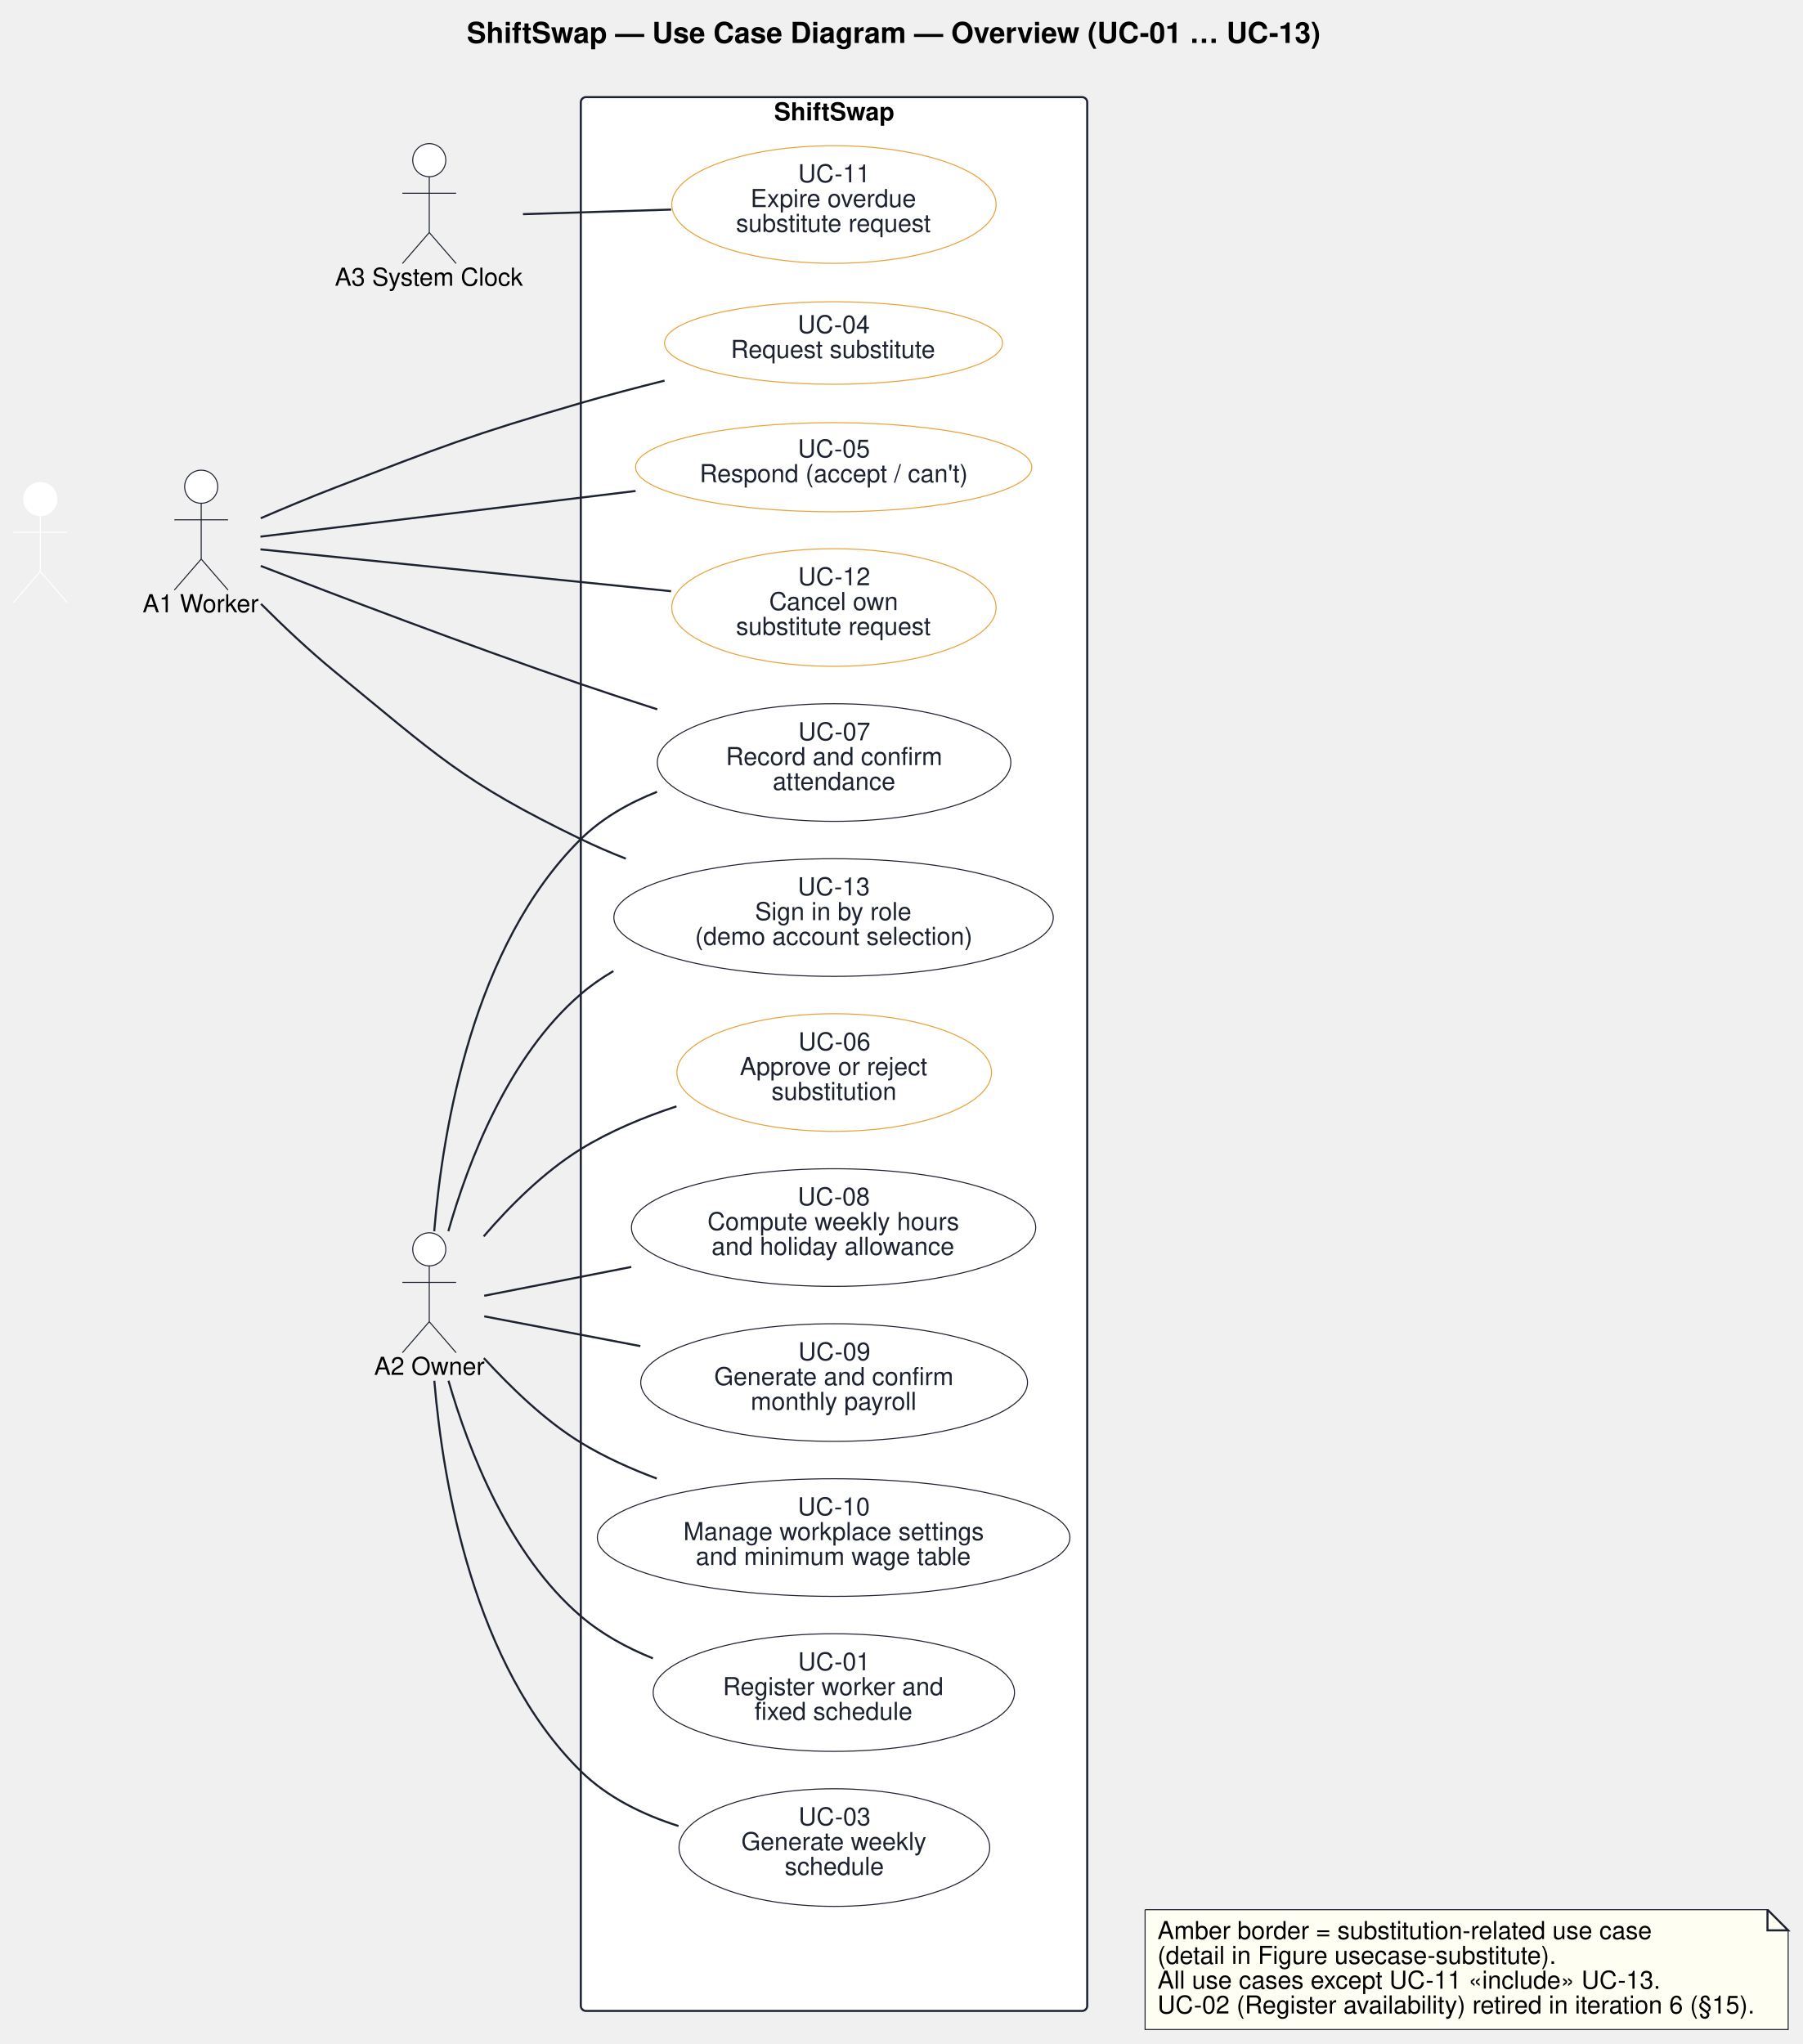
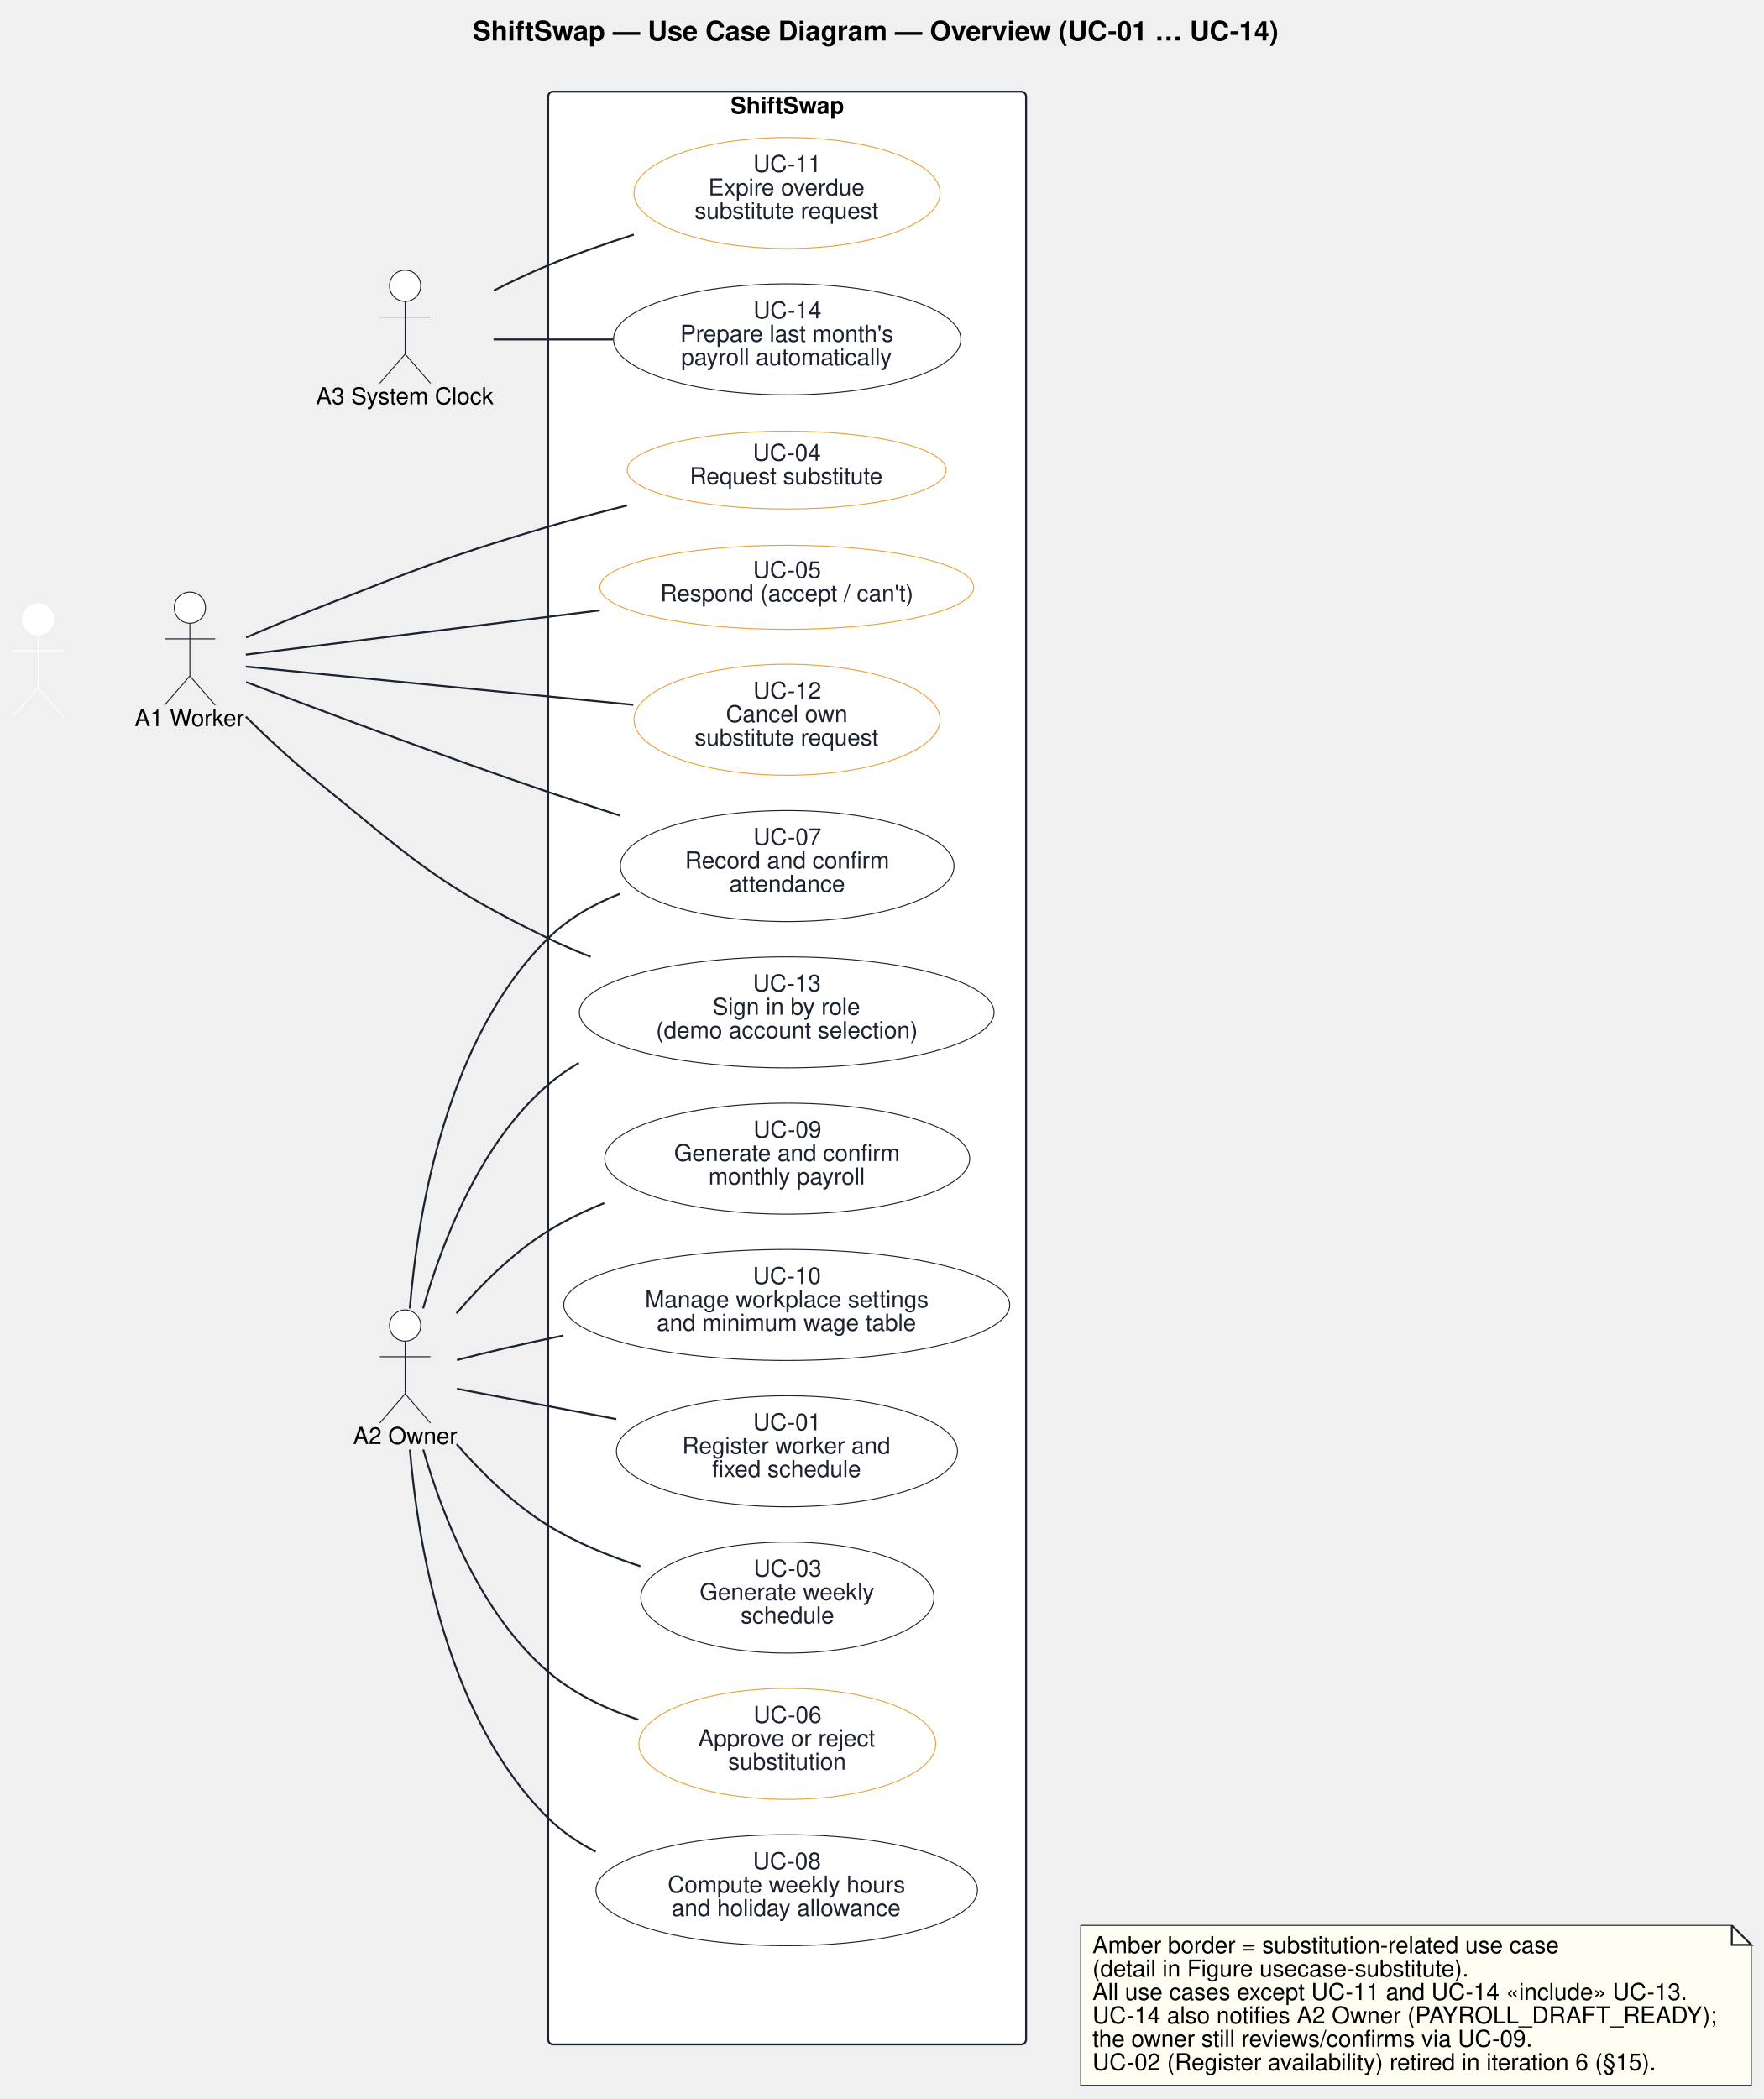
- <svg xmlns="http://www.w3.org/2000/svg" contentStyleType="text/css" data-diagram-type="DESCRIPTION" height="989px" preserveAspectRatio="none" style="width:872px;height:989px;background:#FFFFFF;" version="1.1" viewBox="0 0 872 989" width="872px" zoomAndPan="magnify">
+ <svg xmlns="http://www.w3.org/2000/svg" contentStyleType="text/css" data-diagram-type="DESCRIPTION" height="1076px" preserveAspectRatio="none" style="width:904px;height:1076px;background:#FFFFFF;" version="1.1" viewBox="0 0 904 1076" width="904px" zoomAndPan="magnify">
  <defs />
  <g>
-     <text fill="#000000" font-family="Helvetica" font-size="14" font-weight="bold" lengthAdjust="spacing" textLength="412.344" x="225.828" y="20.78">ShiftSwap — Use Case Diagram — Overview (UC-01 … UC-13)</text>
+     <text fill="#000000" font-family="Helvetica" font-size="14" font-weight="bold" lengthAdjust="spacing" textLength="412.344" x="242.328" y="20.78">ShiftSwap — Use Case Diagram — Overview (UC-01 … UC-14)</text>
    <g class="cluster" data-entity="Boundary" data-source-line="44" data-uid="ent0007" id="cluster_Boundary">
-       <rect fill="#FFFFFF" height="926" rx="2.5" ry="2.5" style="stroke:#1C2230;stroke-width:1;" width="245" x="281" y="47" />
+       <rect fill="#FFFFFF" height="1001" rx="2.5" ry="2.5" style="stroke:#1C2230;stroke-width:1;" width="245" x="281" y="47" />
      <text fill="#000000" font-family="Helvetica" font-size="12" font-weight="bold" lengthAdjust="spacing" textLength="58.002" x="374.499" y="58.24">ShiftSwap</text>
    </g>
    <g class="entity" data-entity="Spacer" data-source-line="36" data-uid="ent0002" id="entity_Spacer">
-       <ellipse cx="19.5" cy="241.5" fill="#FFFFFF" rx="8" ry="8" style="stroke:#FFFFFF;stroke-width:0.5;" />
-       <path d="M19.5,249.5 L19.5,276.5 M6.5,257.5 L32.5,257.5 M19.5,276.5 L6.5,291.5 M19.5,276.5 L32.5,291.5" fill="none" style="stroke:#FFFFFF;stroke-width:0.5;" />
+       <ellipse cx="19.5" cy="317.5" fill="#FFFFFF" rx="8" ry="8" style="stroke:#FFFFFF;stroke-width:0.5;" />
+       <path d="M19.5,325.5 L19.5,352.5 M6.5,333.5 L32.5,333.5 M19.5,352.5 L6.5,367.5 M19.5,352.5 L32.5,367.5" fill="none" style="stroke:#FFFFFF;stroke-width:0.5;" />
    </g>
    <g class="entity" data-entity="A1" data-source-line="38" data-uid="ent0003" id="entity_A1">
-       <ellipse cx="97.339" cy="235.5" fill="#FFFFFF" rx="8" ry="8" style="stroke:#1C2230;stroke-width:0.5;" />
-       <path d="M97.339,243.5 L97.339,270.5 M84.339,251.5 L110.339,251.5 M97.339,270.5 L84.339,285.5 M97.339,270.5 L110.339,285.5" fill="none" style="stroke:#1C2230;stroke-width:0.5;" />
-       <text fill="#000000" font-family="Helvetica" font-size="12" lengthAdjust="spacing" textLength="56.678" x="69" y="296.24">A1 Worker</text>
+       <ellipse cx="97.339" cy="311.5" fill="#FFFFFF" rx="8" ry="8" style="stroke:#1C2230;stroke-width:0.5;" />
+       <path d="M97.339,319.5 L97.339,346.5 M84.339,327.5 L110.339,327.5 M97.339,346.5 L84.339,361.5 M97.339,346.5 L110.339,361.5" fill="none" style="stroke:#1C2230;stroke-width:0.5;" />
+       <text fill="#000000" font-family="Helvetica" font-size="12" lengthAdjust="spacing" textLength="56.678" x="69" y="372.24">A1 Worker</text>
    </g>
    <g class="entity" data-entity="A3" data-source-line="39" data-uid="ent0004" id="entity_A3">
-       <ellipse cx="207.68" cy="77.5" fill="#FFFFFF" rx="8" ry="8" style="stroke:#1C2230;stroke-width:0.5;" />
-       <path d="M207.68,85.5 L207.68,112.5 M194.68,93.5 L220.68,93.5 M207.68,112.5 L194.68,127.5 M207.68,112.5 L220.68,127.5" fill="none" style="stroke:#1C2230;stroke-width:0.5;" />
-       <text fill="#000000" font-family="Helvetica" font-size="12" lengthAdjust="spacing" textLength="91.359" x="162" y="138.24">A3 System Clock</text>
+       <ellipse cx="207.68" cy="146.5" fill="#FFFFFF" rx="8" ry="8" style="stroke:#1C2230;stroke-width:0.5;" />
+       <path d="M207.68,154.5 L207.68,181.5 M194.68,162.5 L220.68,162.5 M207.68,181.5 L194.68,196.5 M207.68,181.5 L220.68,196.5" fill="none" style="stroke:#1C2230;stroke-width:0.5;" />
+       <text fill="#000000" font-family="Helvetica" font-size="12" lengthAdjust="spacing" textLength="91.359" x="162" y="207.24">A3 System Clock</text>
    </g>
-     <g class="entity" data-entity="A2" data-source-line="66" data-uid="ent0020" id="entity_A2">
-       <ellipse cx="207.678" cy="604.5" fill="#FFFFFF" rx="8" ry="8" style="stroke:#1C2230;stroke-width:0.5;" />
-       <path d="M207.678,612.5 L207.678,639.5 M194.678,620.5 L220.678,620.5 M207.678,639.5 L194.678,654.5 M207.678,639.5 L220.678,654.5" fill="none" style="stroke:#1C2230;stroke-width:0.5;" />
-       <text fill="#000000" font-family="Helvetica" font-size="12" lengthAdjust="spacing" textLength="53.355" x="181" y="665.24">A2 Owner</text>
+     <g class="entity" data-entity="A2" data-source-line="67" data-uid="ent0021" id="entity_A2">
+       <ellipse cx="207.678" cy="679.5" fill="#FFFFFF" rx="8" ry="8" style="stroke:#1C2230;stroke-width:0.5;" />
+       <path d="M207.678,687.5 L207.678,714.5 M194.678,695.5 L220.678,695.5 M207.678,714.5 L194.678,729.5 M207.678,714.5 L220.678,729.5" fill="none" style="stroke:#1C2230;stroke-width:0.5;" />
+       <text fill="#000000" font-family="Helvetica" font-size="12" lengthAdjust="spacing" textLength="53.355" x="181" y="740.24">A2 Owner</text>
    </g>
-     <g class="entity" data-entity="N1" data-source-line="89" data-uid="ent0036" id="entity_N1">
-       <path d="M554,924 L554,982 L865.115,982 L865.115,934 L855.115,924 L554,924" fill="#FFFEF2" style="stroke:#1C2230;stroke-width:0.5;" />
-       <path d="M855.115,924 L855.115,934 L865.115,934 L855.115,924" fill="#FFFEF2" style="stroke:#1C2230;stroke-width:1;" />
-       <text fill="#000000" font-family="Helvetica" font-size="12" lengthAdjust="spacing" textLength="239.795" x="560" y="938.24">Amber border = substitution-related use case</text>
-       <text fill="#000000" font-family="Helvetica" font-size="12" lengthAdjust="spacing" textLength="193.424" x="560" y="950.24">(detail in Figure usecase-substitute).</text>
-       <text fill="#000000" font-family="Helvetica" font-size="12" lengthAdjust="spacing" textLength="243.451" x="560" y="962.24">All use cases except UC-11 «include» UC-13.</text>
-       <text fill="#000000" font-family="Helvetica" font-size="12" lengthAdjust="spacing" textLength="290.115" x="560" y="974.24">UC-02 (Register availability) retired in iteration 6 (§15).</text>
+     <g class="entity" data-entity="N1" data-source-line="91" data-uid="ent0038" id="entity_N1">
+       <path d="M554,987 L554,1069 L897.775,1069 L897.775,997 L887.775,987 L554,987" fill="#FFFEF2" style="stroke:#1C2230;stroke-width:0.5;" />
+       <path d="M887.775,987 L887.775,997 L897.775,997 L887.775,987" fill="#FFFEF2" style="stroke:#1C2230;stroke-width:1;" />
+       <text fill="#000000" font-family="Helvetica" font-size="12" lengthAdjust="spacing" textLength="239.795" x="560" y="1001.24">Amber border = substitution-related use case</text>
+       <text fill="#000000" font-family="Helvetica" font-size="12" lengthAdjust="spacing" textLength="193.424" x="560" y="1013.24">(detail in Figure usecase-substitute).</text>
+       <text fill="#000000" font-family="Helvetica" font-size="12" lengthAdjust="spacing" textLength="304.816" x="560" y="1025.24">All use cases except UC-11 and UC-14 «include» UC-13.</text>
+       <text fill="#000000" font-family="Helvetica" font-size="12" lengthAdjust="spacing" textLength="322.775" x="560" y="1037.24">UC-14 also notifies A2 Owner (PAYROLL_DRAFT_READY);</text>
+       <text fill="#000000" font-family="Helvetica" font-size="12" lengthAdjust="spacing" textLength="226.066" x="560" y="1049.24">the owner still reviews/confirms via UC-09.</text>
+       <text fill="#000000" font-family="Helvetica" font-size="12" lengthAdjust="spacing" textLength="290.115" x="560" y="1061.24">UC-02 (Register availability) retired in iteration 6 (§15).</text>
    </g>
    <g class="entity" data-entity="UC04" data-source-line="46" data-uid="ent0008" id="entity_UC04">
-       <ellipse cx="403.266" cy="165.971" fill="#FFFFFF" rx="81.766" ry="19.971" style="stroke:#E9A23B;stroke-width:0.5;" />
-       <text fill="#1C2230" font-family="Helvetica" font-size="12" lengthAdjust="spacing" textLength="34.676" x="385.929" y="161.211">UC-04</text>
-       <text fill="#1C2230" font-family="Helvetica" font-size="12" lengthAdjust="spacing" textLength="99.393" x="353.57" y="173.211">Request substitute</text>
+       <ellipse cx="403.266" cy="240.971" fill="#FFFFFF" rx="81.766" ry="19.971" style="stroke:#E9A23B;stroke-width:0.5;" />
+       <text fill="#1C2230" font-family="Helvetica" font-size="12" lengthAdjust="spacing" textLength="34.676" x="385.929" y="236.211">UC-04</text>
+       <text fill="#1C2230" font-family="Helvetica" font-size="12" lengthAdjust="spacing" textLength="99.393" x="353.57" y="248.211">Request substitute</text>
    </g>
    <g class="entity" data-entity="UC05" data-source-line="47" data-uid="ent0009" id="entity_UC05">
-       <ellipse cx="403.339" cy="226.068" fill="#FFFFFF" rx="95.839" ry="21.568" style="stroke:#E9A23B;stroke-width:0.5;" />
-       <text fill="#1C2230" font-family="Helvetica" font-size="12" lengthAdjust="spacing" textLength="34.676" x="386.001" y="221.308">UC-05</text>
-       <text fill="#1C2230" font-family="Helvetica" font-size="12" lengthAdjust="spacing" textLength="129.691" x="338.493" y="233.308">Respond (accept / can't)</text>
+       <ellipse cx="403.339" cy="301.068" fill="#FFFFFF" rx="95.839" ry="21.568" style="stroke:#E9A23B;stroke-width:0.5;" />
+       <text fill="#1C2230" font-family="Helvetica" font-size="12" lengthAdjust="spacing" textLength="34.676" x="386.001" y="296.308">UC-05</text>
+       <text fill="#1C2230" font-family="Helvetica" font-size="12" lengthAdjust="spacing" textLength="129.691" x="338.493" y="308.308">Respond (accept / can't)</text>
    </g>
    <g class="entity" data-entity="UC12" data-source-line="48" data-uid="ent0010" id="entity_UC12">
-       <ellipse cx="403.464" cy="293.956" fill="#FFFFFF" rx="78.464" ry="28.456" style="stroke:#E9A23B;stroke-width:0.5;" />
-       <text fill="#1C2230" font-family="Helvetica" font-size="12" lengthAdjust="spacing" textLength="34.676" x="386.126" y="283.196">UC-12</text>
-       <text fill="#1C2230" font-family="Helvetica" font-size="12" lengthAdjust="spacing" textLength="62.701" x="372.114" y="295.196">Cancel own</text>
-       <text fill="#1C2230" font-family="Helvetica" font-size="12" lengthAdjust="spacing" textLength="94.723" x="356.103" y="307.196">substitute request</text>
+       <ellipse cx="403.464" cy="368.956" fill="#FFFFFF" rx="78.464" ry="28.456" style="stroke:#E9A23B;stroke-width:0.5;" />
+       <text fill="#1C2230" font-family="Helvetica" font-size="12" lengthAdjust="spacing" textLength="34.676" x="386.126" y="358.196">UC-12</text>
+       <text fill="#1C2230" font-family="Helvetica" font-size="12" lengthAdjust="spacing" textLength="62.701" x="372.114" y="370.196">Cancel own</text>
+       <text fill="#1C2230" font-family="Helvetica" font-size="12" lengthAdjust="spacing" textLength="94.723" x="356.103" y="382.196">substitute request</text>
    </g>
    <g class="entity" data-entity="UC07" data-source-line="51" data-uid="ent0011" id="entity_UC07">
-       <ellipse cx="403.529" cy="368.956" fill="#FFFFFF" rx="85.528" ry="28.456" style="stroke:#1C2230;stroke-width:0.5;" />
-       <text fill="#1C2230" font-family="Helvetica" font-size="12" lengthAdjust="spacing" textLength="34.676" x="386.191" y="358.196">UC-07</text>
-       <text fill="#1C2230" font-family="Helvetica" font-size="12" lengthAdjust="spacing" textLength="104.713" x="351.172" y="370.196">Record and confirm</text>
-       <text fill="#1C2230" font-family="Helvetica" font-size="12" lengthAdjust="spacing" textLength="59.385" x="373.836" y="382.196">attendance</text>
+       <ellipse cx="403.529" cy="443.956" fill="#FFFFFF" rx="85.528" ry="28.456" style="stroke:#1C2230;stroke-width:0.5;" />
+       <text fill="#1C2230" font-family="Helvetica" font-size="12" lengthAdjust="spacing" textLength="34.676" x="386.191" y="433.196">UC-07</text>
+       <text fill="#1C2230" font-family="Helvetica" font-size="12" lengthAdjust="spacing" textLength="104.713" x="351.172" y="445.196">Record and confirm</text>
+       <text fill="#1C2230" font-family="Helvetica" font-size="12" lengthAdjust="spacing" textLength="59.385" x="373.836" y="457.196">attendance</text>
    </g>
    <g class="entity" data-entity="UC13" data-source-line="52" data-uid="ent0012" id="entity_UC13">
-       <ellipse cx="403.286" cy="443.956" fill="#FFFFFF" rx="106.286" ry="28.456" style="stroke:#1C2230;stroke-width:0.5;" />
-       <text fill="#1C2230" font-family="Helvetica" font-size="12" lengthAdjust="spacing" textLength="34.676" x="385.948" y="433.196">UC-13</text>
-       <text fill="#1C2230" font-family="Helvetica" font-size="12" lengthAdjust="spacing" textLength="76.043" x="365.264" y="445.196">Sign in by role</text>
-       <text fill="#1C2230" font-family="Helvetica" font-size="12" lengthAdjust="spacing" textLength="134.068" x="336.252" y="457.196">(demo account selection)</text>
+       <ellipse cx="403.286" cy="518.956" fill="#FFFFFF" rx="106.286" ry="28.456" style="stroke:#1C2230;stroke-width:0.5;" />
+       <text fill="#1C2230" font-family="Helvetica" font-size="12" lengthAdjust="spacing" textLength="34.676" x="385.948" y="508.196">UC-13</text>
+       <text fill="#1C2230" font-family="Helvetica" font-size="12" lengthAdjust="spacing" textLength="76.043" x="365.264" y="520.196">Sign in by role</text>
+       <text fill="#1C2230" font-family="Helvetica" font-size="12" lengthAdjust="spacing" textLength="134.068" x="336.252" y="532.196">(demo account selection)</text>
    </g>
    <g class="entity" data-entity="UC01" data-source-line="55" data-uid="ent0013" id="entity_UC01">
-       <ellipse cx="403.414" cy="818.956" fill="#FFFFFF" rx="87.414" ry="28.456" style="stroke:#1C2230;stroke-width:0.5;" />
-       <text fill="#1C2230" font-family="Helvetica" font-size="12" lengthAdjust="spacing" textLength="34.676" x="386.076" y="808.196">UC-01</text>
-       <text fill="#1C2230" font-family="Helvetica" font-size="12" lengthAdjust="spacing" textLength="107.379" x="349.724" y="820.196">Register worker and</text>
-       <text fill="#1C2230" font-family="Helvetica" font-size="12" lengthAdjust="spacing" textLength="76.717" x="365.055" y="832.196">fixed schedule</text>
+       <ellipse cx="403.414" cy="743.956" fill="#FFFFFF" rx="87.414" ry="28.456" style="stroke:#1C2230;stroke-width:0.5;" />
+       <text fill="#1C2230" font-family="Helvetica" font-size="12" lengthAdjust="spacing" textLength="34.676" x="386.076" y="733.196">UC-01</text>
+       <text fill="#1C2230" font-family="Helvetica" font-size="12" lengthAdjust="spacing" textLength="107.379" x="349.724" y="745.196">Register worker and</text>
+       <text fill="#1C2230" font-family="Helvetica" font-size="12" lengthAdjust="spacing" textLength="76.717" x="365.055" y="757.196">fixed schedule</text>
    </g>
    <g class="entity" data-entity="UC03" data-source-line="56" data-uid="ent0014" id="entity_UC03">
-       <ellipse cx="403.658" cy="893.956" fill="#FFFFFF" rx="75.158" ry="28.456" style="stroke:#1C2230;stroke-width:0.5;" />
-       <text fill="#1C2230" font-family="Helvetica" font-size="12" lengthAdjust="spacing" textLength="34.676" x="386.32" y="883.196">UC-03</text>
-       <text fill="#1C2230" font-family="Helvetica" font-size="12" lengthAdjust="spacing" textLength="90.047" x="358.635" y="895.196">Generate weekly</text>
-       <text fill="#1C2230" font-family="Helvetica" font-size="12" lengthAdjust="spacing" textLength="48.035" x="379.64" y="907.196">schedule</text>
+       <ellipse cx="403.658" cy="818.956" fill="#FFFFFF" rx="75.158" ry="28.456" style="stroke:#1C2230;stroke-width:0.5;" />
+       <text fill="#1C2230" font-family="Helvetica" font-size="12" lengthAdjust="spacing" textLength="34.676" x="386.32" y="808.196">UC-03</text>
+       <text fill="#1C2230" font-family="Helvetica" font-size="12" lengthAdjust="spacing" textLength="90.047" x="358.635" y="820.196">Generate weekly</text>
+       <text fill="#1C2230" font-family="Helvetica" font-size="12" lengthAdjust="spacing" textLength="48.035" x="379.64" y="832.196">schedule</text>
    </g>
    <g class="entity" data-entity="UC06" data-source-line="57" data-uid="ent0015" id="entity_UC06">
-       <ellipse cx="403.599" cy="518.956" fill="#FFFFFF" rx="76.099" ry="28.456" style="stroke:#E9A23B;stroke-width:0.5;" />
-       <text fill="#1C2230" font-family="Helvetica" font-size="12" lengthAdjust="spacing" textLength="34.676" x="386.261" y="508.196">UC-06</text>
-       <text fill="#1C2230" font-family="Helvetica" font-size="12" lengthAdjust="spacing" textLength="91.377" x="357.91" y="520.196">Approve or reject</text>
-       <text fill="#1C2230" font-family="Helvetica" font-size="12" lengthAdjust="spacing" textLength="60.703" x="373.247" y="532.196">substitution</text>
+       <ellipse cx="403.599" cy="893.956" fill="#FFFFFF" rx="76.099" ry="28.456" style="stroke:#E9A23B;stroke-width:0.5;" />
+       <text fill="#1C2230" font-family="Helvetica" font-size="12" lengthAdjust="spacing" textLength="34.676" x="386.261" y="883.196">UC-06</text>
+       <text fill="#1C2230" font-family="Helvetica" font-size="12" lengthAdjust="spacing" textLength="91.377" x="357.91" y="895.196">Approve or reject</text>
+       <text fill="#1C2230" font-family="Helvetica" font-size="12" lengthAdjust="spacing" textLength="60.703" x="373.247" y="907.196">substitution</text>
    </g>
    <g class="entity" data-entity="UC08" data-source-line="58" data-uid="ent0016" id="entity_UC08">
-       <ellipse cx="403.292" cy="593.956" fill="#FFFFFF" rx="97.792" ry="28.456" style="stroke:#1C2230;stroke-width:0.5;" />
-       <text fill="#1C2230" font-family="Helvetica" font-size="12" lengthAdjust="spacing" textLength="34.676" x="385.954" y="583.196">UC-08</text>
-       <text fill="#1C2230" font-family="Helvetica" font-size="12" lengthAdjust="spacing" textLength="122.057" x="342.264" y="595.196">Compute weekly hours</text>
-       <text fill="#1C2230" font-family="Helvetica" font-size="12" lengthAdjust="spacing" textLength="118.084" x="344.25" y="607.196">and holiday allowance</text>
+       <ellipse cx="403.292" cy="968.956" fill="#FFFFFF" rx="97.792" ry="28.456" style="stroke:#1C2230;stroke-width:0.5;" />
+       <text fill="#1C2230" font-family="Helvetica" font-size="12" lengthAdjust="spacing" textLength="34.676" x="385.954" y="958.196">UC-08</text>
+       <text fill="#1C2230" font-family="Helvetica" font-size="12" lengthAdjust="spacing" textLength="122.057" x="342.264" y="970.196">Compute weekly hours</text>
+       <text fill="#1C2230" font-family="Helvetica" font-size="12" lengthAdjust="spacing" textLength="118.084" x="344.25" y="982.196">and holiday allowance</text>
    </g>
    <g class="entity" data-entity="UC09" data-source-line="59" data-uid="ent0017" id="entity_UC09">
-       <ellipse cx="403.554" cy="668.956" fill="#FFFFFF" rx="93.554" ry="28.456" style="stroke:#1C2230;stroke-width:0.5;" />
-       <text fill="#1C2230" font-family="Helvetica" font-size="12" lengthAdjust="spacing" textLength="34.676" x="386.216" y="658.196">UC-09</text>
-       <text fill="#1C2230" font-family="Helvetica" font-size="12" lengthAdjust="spacing" textLength="116.062" x="345.523" y="670.196">Generate and confirm</text>
-       <text fill="#1C2230" font-family="Helvetica" font-size="12" lengthAdjust="spacing" textLength="80.701" x="363.203" y="682.196">monthly payroll</text>
+       <ellipse cx="403.554" cy="593.956" fill="#FFFFFF" rx="93.554" ry="28.456" style="stroke:#1C2230;stroke-width:0.5;" />
+       <text fill="#1C2230" font-family="Helvetica" font-size="12" lengthAdjust="spacing" textLength="34.676" x="386.216" y="583.196">UC-09</text>
+       <text fill="#1C2230" font-family="Helvetica" font-size="12" lengthAdjust="spacing" textLength="116.062" x="345.523" y="595.196">Generate and confirm</text>
+       <text fill="#1C2230" font-family="Helvetica" font-size="12" lengthAdjust="spacing" textLength="80.701" x="363.203" y="607.196">monthly payroll</text>
    </g>
    <g class="entity" data-entity="UC10" data-source-line="60" data-uid="ent0018" id="entity_UC10">
-       <ellipse cx="403.307" cy="743.956" fill="#FFFFFF" rx="114.307" ry="28.456" style="stroke:#1C2230;stroke-width:0.5;" />
-       <text fill="#1C2230" font-family="Helvetica" font-size="12" lengthAdjust="spacing" textLength="34.676" x="385.969" y="733.196">UC-10</text>
-       <text fill="#1C2230" font-family="Helvetica" font-size="12" lengthAdjust="spacing" textLength="145.412" x="330.601" y="745.196">Manage workplace settings</text>
-       <text fill="#1C2230" font-family="Helvetica" font-size="12" lengthAdjust="spacing" textLength="133.4" x="336.607" y="757.196">and minimum wage table</text>
+       <ellipse cx="403.307" cy="668.956" fill="#FFFFFF" rx="114.307" ry="28.456" style="stroke:#1C2230;stroke-width:0.5;" />
+       <text fill="#1C2230" font-family="Helvetica" font-size="12" lengthAdjust="spacing" textLength="34.676" x="385.969" y="658.196">UC-10</text>
+       <text fill="#1C2230" font-family="Helvetica" font-size="12" lengthAdjust="spacing" textLength="145.412" x="330.601" y="670.196">Manage workplace settings</text>
+       <text fill="#1C2230" font-family="Helvetica" font-size="12" lengthAdjust="spacing" textLength="133.4" x="336.607" y="682.196">and minimum wage table</text>
    </g>
    <g class="entity" data-entity="UC11" data-source-line="63" data-uid="ent0019" id="entity_UC11">
      <ellipse cx="403.464" cy="98.956" fill="#FFFFFF" rx="78.464" ry="28.456" style="stroke:#E9A23B;stroke-width:0.5;" />
      <text fill="#1C2230" font-family="Helvetica" font-size="12" lengthAdjust="spacing" textLength="34.676" x="386.126" y="88.196">UC-11</text>
      <text fill="#1C2230" font-family="Helvetica" font-size="12" lengthAdjust="spacing" textLength="80.713" x="363.108" y="100.196">Expire overdue</text>
      <text fill="#1C2230" font-family="Helvetica" font-size="12" lengthAdjust="spacing" textLength="94.723" x="356.103" y="112.196">substitute request</text>
    </g>
-     <g class="link" data-entity-1="A1" data-entity-2="UC04" data-uid="lnk22" id="link_A1_UC04">
-       <path d="M126.147,250.746 C137.223,245.967 150.147,240.555 162,236 C214.216,215.932 227.286,210.623 281,195 C294.015,191.215 307.916,187.549 321.496,184.17" fill="none" style="stroke:#1C2230;stroke-width:1;" />
+     <g class="entity" data-entity="UC14" data-source-line="64" data-uid="ent0020" id="entity_UC14">
+       <ellipse cx="403.538" cy="173.956" fill="#FFFFFF" rx="89.038" ry="28.456" style="stroke:#1C2230;stroke-width:0.5;" />
+       <text fill="#1C2230" font-family="Helvetica" font-size="12" lengthAdjust="spacing" textLength="34.676" x="386.2" y="163.196">UC-14</text>
+       <text fill="#1C2230" font-family="Helvetica" font-size="12" lengthAdjust="spacing" textLength="109.676" x="348.7" y="175.196">Prepare last month's</text>
+       <text fill="#1C2230" font-family="Helvetica" font-size="12" lengthAdjust="spacing" textLength="108.715" x="349.18" y="187.196">payroll automatically</text>
    </g>
-     <g class="link" data-entity-1="A1" data-entity-2="UC05" data-uid="lnk23" id="link_A1_UC05">
-       <path d="M126.014,259.651 C166.646,254.706 244.666,245.21 307.495,237.563" fill="none" style="stroke:#1C2230;stroke-width:1;" />
+     <g class="link" data-entity-1="A1" data-entity-2="UC04" data-uid="lnk23" id="link_A1_UC04">
+       <path d="M126.164,326.791 C137.243,322.019 150.164,316.6 162,312 C214.277,291.683 227.204,285.866 281,270 C294,266.166 307.895,262.475 321.472,259.087" fill="none" style="stroke:#1C2230;stroke-width:1;" />
    </g>
-     <g class="link" data-entity-1="A1" data-entity-2="UC12" data-uid="lnk24" id="link_A1_UC12">
-       <path d="M126.014,265.806 C170.446,270.337 259.587,279.427 324.681,286.065" fill="none" style="stroke:#1C2230;stroke-width:1;" />
+     <g class="link" data-entity-1="A1" data-entity-2="UC05" data-uid="lnk24" id="link_A1_UC05">
+       <path d="M126.014,335.561 C166.646,330.482 244.666,320.729 307.495,312.876" fill="none" style="stroke:#1C2230;stroke-width:1;" />
    </g>
-     <g class="link" data-entity-1="A1" data-entity-2="UC07" data-uid="lnk25" id="link_A1_UC07">
-       <path d="M126.161,273.833 C161.771,287.659 225.66,312.051 281,331 C292.918,335.081 305.553,339.228 317.994,343.211" fill="none" style="stroke:#1C2230;stroke-width:1;" />
+     <g class="link" data-entity-1="A1" data-entity-2="UC12" data-uid="lnk25" id="link_A1_UC12">
+       <path d="M126.014,341.715 C170.446,346.1 259.587,354.897 324.681,361.32" fill="none" style="stroke:#1C2230;stroke-width:1;" />
    </g>
-     <g class="link" data-entity-1="A1" data-entity-2="UC13" data-uid="lnk26" id="link_A1_UC13">
-       <path d="M126.27,292.2 C137.037,302.954 149.715,314.953 162,325 C211.524,365.504 223.401,378.15 281,406 C287.964,409.367 295.295,412.524 302.762,415.465" fill="none" style="stroke:#1C2230;stroke-width:1;" />
+     <g class="link" data-entity-1="A1" data-entity-2="UC07" data-uid="lnk26" id="link_A1_UC07">
+       <path d="M126.177,349.639 C161.805,363.224 225.713,387.218 281,406 C292.824,410.017 305.346,414.111 317.684,418.054" fill="none" style="stroke:#1C2230;stroke-width:1;" />
    </g>
-     <g class="link" data-entity-1="A2" data-entity-2="UC01" data-uid="lnk27" id="link_A2_UC01">
-       <path d="M216.978,668.049 C226.805,702.106 246.286,752.278 281,782 C291.133,790.676 303.263,797.318 315.88,802.403" fill="none" style="stroke:#1C2230;stroke-width:1;" />
+     <g class="link" data-entity-1="A1" data-entity-2="UC13" data-uid="lnk27" id="link_A1_UC13">
+       <path d="M126.016,367.385 C136.857,378.04 149.653,389.985 162,400 C211.688,440.303 223.401,453.15 281,481 C287.964,484.367 295.295,487.524 302.762,490.465" fill="none" style="stroke:#1C2230;stroke-width:1;" />
    </g>
-     <g class="link" data-entity-1="A2" data-entity-2="UC03" data-uid="lnk28" id="link_A2_UC03">
-       <path d="M210.124,668.082 C214.302,717.497 229.076,805.906 281,857 C293.888,869.682 310.985,878.036 328.273,883.533" fill="none" style="stroke:#1C2230;stroke-width:1;" />
+     <g class="link" data-entity-1="A2" data-entity-2="UC01" data-uid="lnk28" id="link_A2_UC01">
+       <path d="M234.262,711.913 C255.288,715.923 286.267,721.832 315.93,727.489" fill="none" style="stroke:#1C2230;stroke-width:1;" />
    </g>
-     <g class="link" data-entity-1="A2" data-entity-2="UC06" data-uid="lnk29" id="link_A2_UC06">
-       <path d="M234.006,598.243 C246.704,583.456 263.147,567.002 281,556 C295.079,547.324 311.337,540.556 327.289,535.322" fill="none" style="stroke:#1C2230;stroke-width:1;" />
+     <g class="link" data-entity-1="A2" data-entity-2="UC03" data-uid="lnk29" id="link_A2_UC03">
+       <path d="M234.085,740.303 C246.799,754.894 263.234,771.133 281,782 C295.39,790.802 312.029,797.648 328.289,802.92" fill="none" style="stroke:#1C2230;stroke-width:1;" />
    </g>
-     <g class="link" data-entity-1="A2" data-entity-2="UC07" data-uid="lnk30" id="link_A2_UC07">
-       <path d="M210.074,595.761 C214.194,546.13 228.9,457.333 281,406 C291.288,395.863 304.265,388.492 317.882,383.134" fill="none" style="stroke:#1C2230;stroke-width:1;" />
+     <g class="link" data-entity-1="A2" data-entity-2="UC06" data-uid="lnk30" id="link_A2_UC06">
+       <path d="M216.978,743.049 C226.805,777.106 246.286,827.278 281,857 C294.148,868.258 310.658,876.09 327.23,881.54" fill="none" style="stroke:#1C2230;stroke-width:1;" />
    </g>
-     <g class="link" data-entity-1="A2" data-entity-2="UC08" data-uid="lnk31" id="link_A2_UC08">
-       <path d="M234.262,626.954 C252.814,623.32 279.116,618.168 305.425,613.015" fill="none" style="stroke:#1C2230;stroke-width:1;" />
+     <g class="link" data-entity-1="A2" data-entity-2="UC07" data-uid="lnk31" id="link_A2_UC07">
+       <path d="M210.074,670.761 C214.194,621.13 228.9,532.333 281,481 C291.288,470.863 304.265,463.492 317.882,458.134" fill="none" style="stroke:#1C2230;stroke-width:1;" />
    </g>
-     <g class="link" data-entity-1="A2" data-entity-2="UC09" data-uid="lnk32" id="link_A2_UC09">
-       <path d="M234.262,636.913 C253.845,640.648 282.062,646.03 309.808,651.322" fill="none" style="stroke:#1C2230;stroke-width:1;" />
+     <g class="link" data-entity-1="A2" data-entity-2="UC08" data-uid="lnk32" id="link_A2_UC08">
+       <path d="M210.124,743.082 C214.302,792.497 229.076,880.906 281,932 C288.073,938.96 296.413,944.616 305.357,949.212" fill="none" style="stroke:#1C2230;stroke-width:1;" />
    </g>
-     <g class="link" data-entity-1="A2" data-entity-2="UC10" data-uid="lnk33" id="link_A2_UC10">
-       <path d="M234.085,657.119 C246.799,670.894 263.234,687.133 281,698 C292.286,704.904 304.956,710.604 317.741,715.401" fill="none" style="stroke:#1C2230;stroke-width:1;" />
+     <g class="link" data-entity-1="A2" data-entity-2="UC09" data-uid="lnk33" id="link_A2_UC09">
+       <path d="M234.006,673.243 C246.704,658.456 263.147,642.002 281,631 C289.917,625.505 299.707,620.775 309.741,616.716" fill="none" style="stroke:#1C2230;stroke-width:1;" />
    </g>
-     <g class="link" data-entity-1="A2" data-entity-2="UC13" data-uid="lnk34" id="link_A2_UC13">
-       <path d="M216.912,595.715 C226.691,561.433 246.137,510.928 281,481 C285.852,476.835 291.164,473.139 296.769,469.858" fill="none" style="stroke:#1C2230;stroke-width:1;" />
+     <g class="link" data-entity-1="A2" data-entity-2="UC10" data-uid="lnk34" id="link_A2_UC10">
+       <path d="M234.262,697.194 C248.898,693.282 268.356,688.837 288.836,684.603" fill="none" style="stroke:#1C2230;stroke-width:1;" />
    </g>
-     <g class="link" data-entity-1="A3" data-entity-2="UC11" data-uid="lnk35" id="link_A3_UC11">
-       <path d="M253.007,103.624 C274.262,102.966 300.329,102.16 324.708,101.406" fill="none" style="stroke:#1C2230;stroke-width:1;" />
+     <g class="link" data-entity-1="A2" data-entity-2="UC13" data-uid="lnk35" id="link_A2_UC13">
+       <path d="M216.912,670.715 C226.691,636.433 246.137,585.928 281,556 C285.852,551.835 291.164,548.139 296.769,544.858" fill="none" style="stroke:#1C2230;stroke-width:1;" />
+     </g>
+     <g class="link" data-entity-1="A3" data-entity-2="UC11" data-uid="lnk36" id="link_A3_UC11">
+       <path d="M253.127,148.947 C262.205,144.326 271.796,139.774 281,136 C294.975,130.269 310.17,124.956 324.932,120.247" fill="none" style="stroke:#1C2230;stroke-width:1;" />
+     </g>
+     <g class="link" data-entity-1="A3" data-entity-2="UC14" data-uid="lnk37" id="link_A3_UC14">
+       <path d="M253.007,174 C271.242,174 293.017,174 314.231,174" fill="none" style="stroke:#1C2230;stroke-width:1;" />
    </g>
  </g>
</svg>
